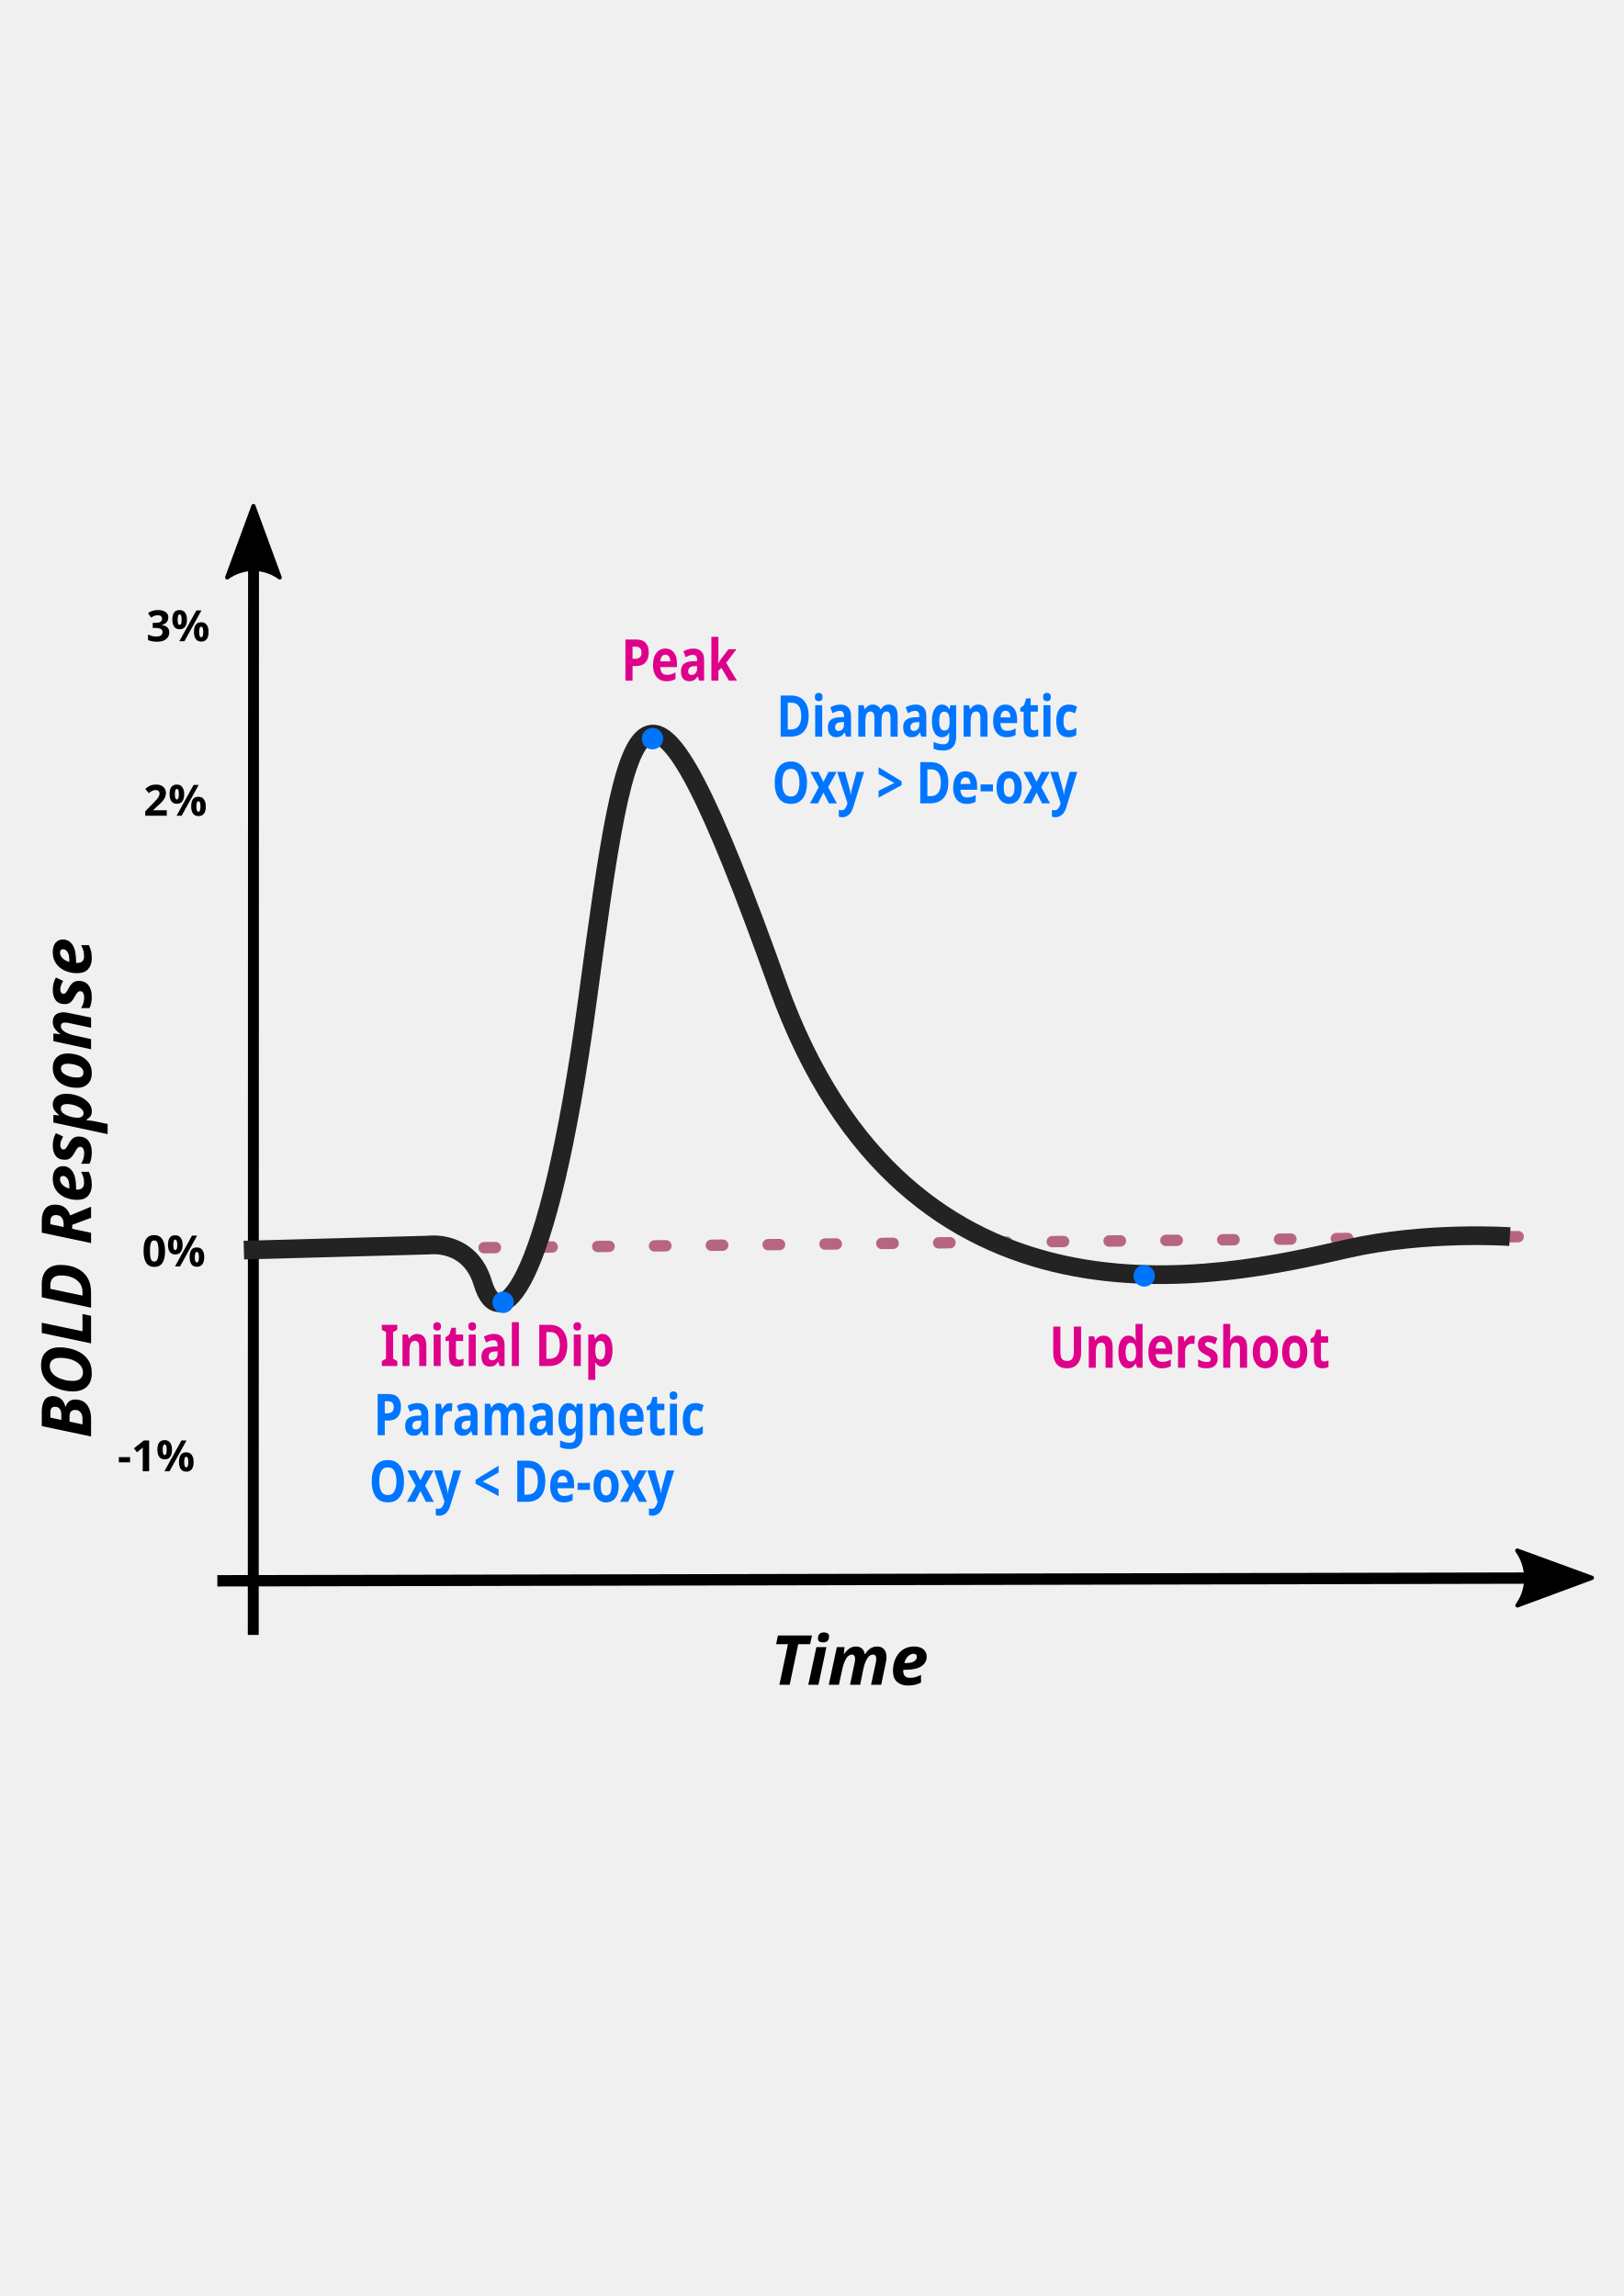
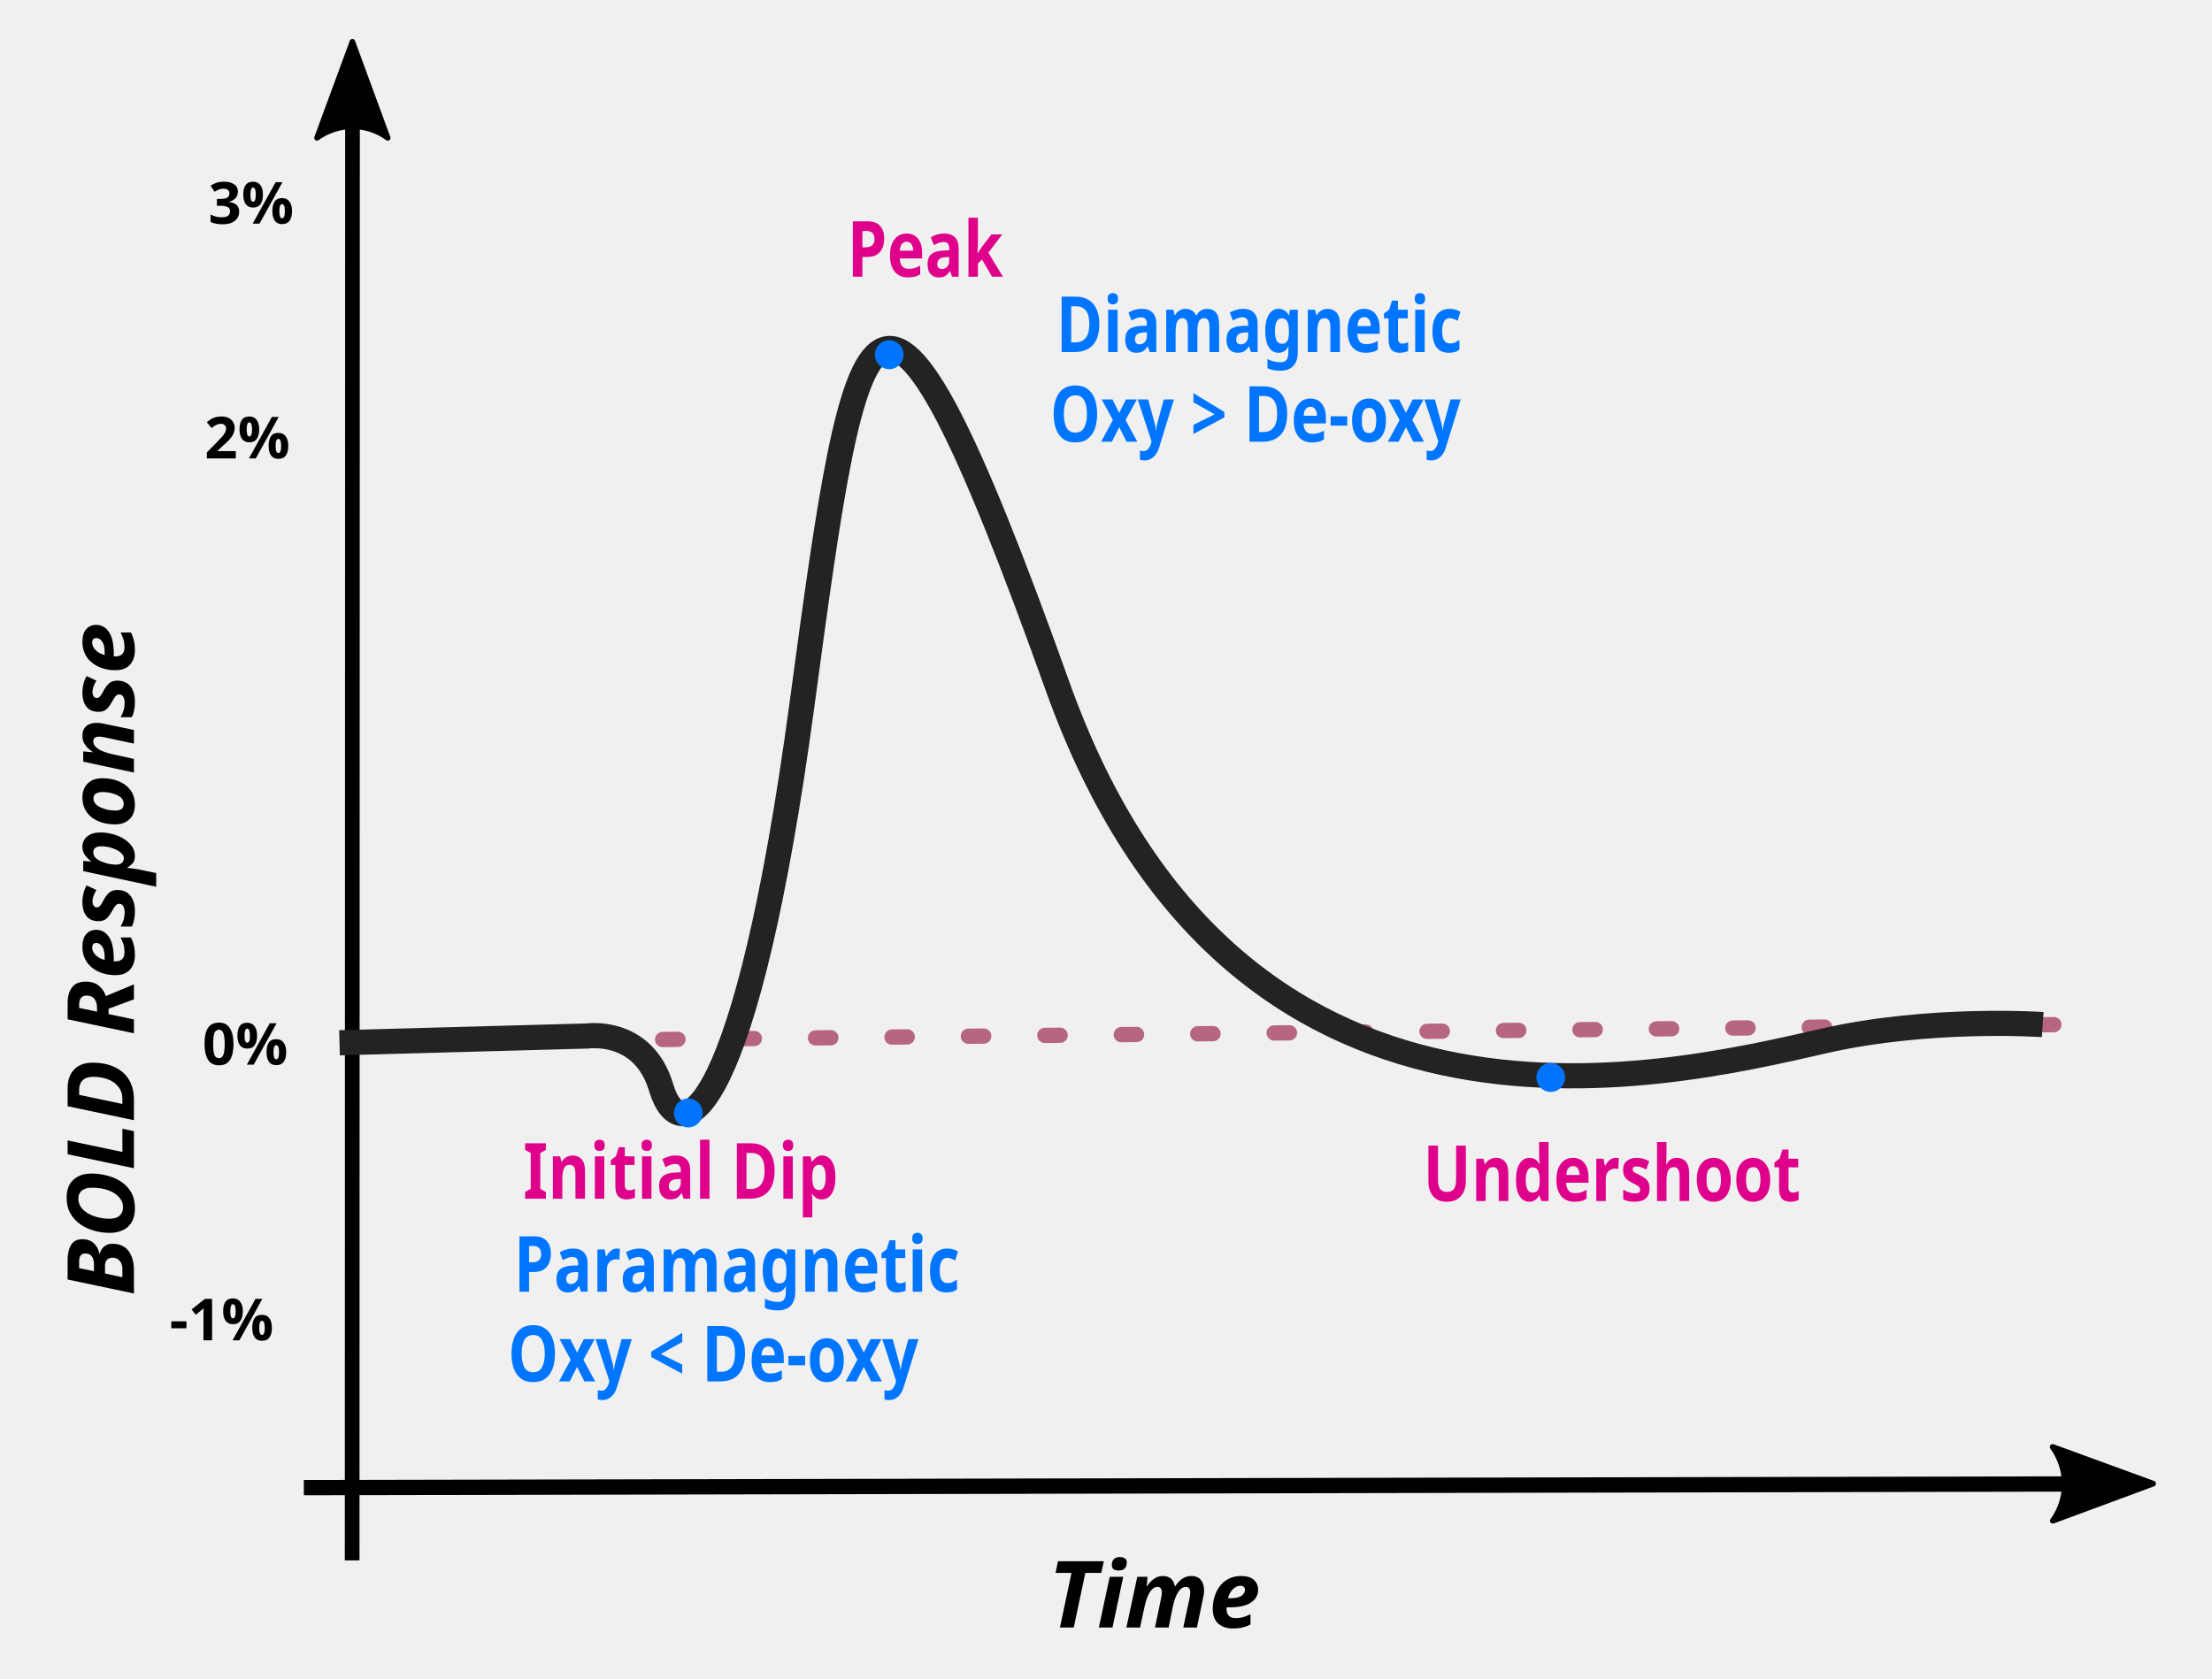
- <svg xmlns="http://www.w3.org/2000/svg" width="210mm" height="297mm" viewBox="0 0 210 297" version="1.1" id="svg308435">
-   <defs id="defs308432">
+ <svg xmlns="http://www.w3.org/2000/svg" id="master-artboard" viewBox="0 0 701.679 532.474" version="1.1" x="0px" y="0px" style="enable-background:new 0 0 1400 980;" width="701.679px" height="532.474px">
+   <rect id="ee-background" x="0" y="0" width="701.679" height="532.474" style="fill: white; fill-opacity: 0; pointer-events: none;" />
+   <defs>
    <marker style="overflow:visible" id="Arrow2Mend" refX="0" refY="0" orient="auto">
      <path transform="scale(-0.6)" d="M 8.719,4.034 -2.207,0.016 8.719,-4.002 c -1.745,2.372 -1.735,5.617 -6e-7,8.035 z" style="fill:context-stroke;fill-rule:evenodd;stroke:context-stroke;stroke-width:0.625;stroke-linejoin:round" id="path256630" />
    </marker>
    <marker style="overflow:visible" id="Arrow2Mend-9" refX="0" refY="0" orient="auto">
      <path transform="scale(-0.6)" d="M 8.719,4.034 -2.207,0.016 8.719,-4.002 c -1.745,2.372 -1.735,5.617 -6e-7,8.035 z" style="fill:context-stroke;fill-rule:evenodd;stroke:context-stroke;stroke-width:0.625;stroke-linejoin:round" id="path256630-6" />
    </marker>
  </defs>
-   <g id="layer1">
-     <path style="display:inline;fill:none;stroke:#000000;stroke-width:1.411;stroke-linecap:butt;stroke-linejoin:miter;stroke-miterlimit:4;stroke-dasharray:none;stroke-opacity:1;marker-end:url(#Arrow2Mend)" d="M 32.756,211.484 32.791,67.319" id="path256601" />
-     <path style="display:inline;fill:none;stroke:#000000;stroke-width:1.47;stroke-linecap:butt;stroke-linejoin:miter;stroke-miterlimit:4;stroke-dasharray:none;stroke-opacity:1;marker-end:url(#Arrow2Mend-9)" d="M 28.112,204.485 203.937,204.12" id="path257087" />
-     <text xml:space="preserve" style="font-style:normal;font-weight:normal;font-size:5.575px;line-height:1.25;font-family:sans-serif;display:inline;fill:#000000;fill-opacity:1;stroke:none;stroke-width:0.836" x="18.365" y="163.816" id="text262386">
-       <tspan id="tspan262384" x="18.365" y="163.816" style="font-style:normal;font-variant:normal;font-weight:bold;font-stretch:normal;font-size:5.575px;font-family:sans-serif;-inkscape-font-specification:'sans-serif Bold';stroke-width:0.836">0%</tspan>
-     </text>
-     <text xml:space="preserve" style="font-style:normal;font-weight:normal;font-size:5.575px;line-height:1.25;font-family:sans-serif;display:inline;fill:#000000;fill-opacity:1;stroke:none;stroke-width:0.836" x="15.198" y="190.321" id="text262386-1">
-       <tspan id="tspan262384-1" x="15.198" y="190.321" style="font-style:normal;font-variant:normal;font-weight:bold;font-stretch:normal;font-size:5.575px;font-family:sans-serif;-inkscape-font-specification:'sans-serif Bold';stroke-width:0.836">-1%</tspan>
-     </text>
-     <text xml:space="preserve" style="font-style:normal;font-weight:normal;font-size:5.575px;line-height:1.25;font-family:sans-serif;display:inline;fill:#000000;fill-opacity:1;stroke:none;stroke-width:0.836" x="18.926" y="82.943" id="text262386-3">
-       <tspan id="tspan262384-8" x="18.926" y="82.943" style="font-style:normal;font-variant:normal;font-weight:bold;font-stretch:normal;font-size:5.575px;font-family:sans-serif;-inkscape-font-specification:'sans-serif Bold';stroke-width:0.836">3%</tspan>
-     </text>
-     <text xml:space="preserve" style="font-style:normal;font-weight:normal;font-size:5.575px;line-height:1.25;font-family:sans-serif;display:inline;fill:#000000;fill-opacity:1;stroke:none;stroke-width:0.836" x="18.572" y="105.519" id="text262386-5">
-       <tspan id="tspan262384-6" x="18.572" y="105.519" style="font-style:normal;font-variant:normal;font-weight:bold;font-stretch:normal;font-size:5.575px;font-family:sans-serif;-inkscape-font-specification:'sans-serif Bold';stroke-width:0.836">2%</tspan>
-     </text>
-     <text xml:space="preserve" style="font-style:normal;font-weight:normal;font-size:8.92px;line-height:1.25;font-family:sans-serif;display:inline;fill:#000000;fill-opacity:1;stroke:none;stroke-width:0.836" x="-186.052" y="11.777" id="text284928" transform="rotate(-90)">
-       <tspan id="tspan284926" x="-186.052" y="11.777" style="font-style:italic;font-variant:normal;font-weight:bold;font-stretch:normal;font-size:8.92px;font-family:sans-serif;-inkscape-font-specification:'sans-serif Bold Italic';stroke-width:0.836">BOLD Response</tspan>
-     </text>
-     <text xml:space="preserve" style="font-style:normal;font-weight:normal;font-size:8.92px;line-height:1.25;font-family:sans-serif;display:inline;fill:#000000;fill-opacity:1;stroke:none;stroke-width:0.836" x="99.644" y="217.936" id="text284928-5">
-       <tspan id="tspan284926-9" x="99.644" y="217.936" style="font-style:italic;font-variant:normal;font-weight:bold;font-stretch:normal;font-size:8.92px;font-family:sans-serif;-inkscape-font-specification:'sans-serif Bold Italic';stroke-width:0.836">Time</tspan>
-     </text>
-     <path style="fill:none;stroke:#b66682;stroke-width:1.47;stroke-linecap:round;stroke-linejoin:miter;stroke-miterlimit:4;stroke-dasharray:1.47, 5.879;stroke-dashoffset:0;stroke-opacity:1" d="M 33.212,161.711 196.951,159.961" id="path201586" />
-     <path style="fill:none;stroke:#232323;stroke-width:2.418;stroke-linecap:butt;stroke-linejoin:miter;stroke-miterlimit:4;stroke-dasharray:none;stroke-opacity:0.993" d="m 31.54,161.711 23.857,-0.653 c 0,0 5.349,-0.784 7.06,4.949 1.94,6.5 8.262,2.425 13.548,-36.846 5.286,-39.271 6.995,-50.878 24.56,-1.747 16.944,47.395 57.505,37.823 73.668,34.124 10.182,-2.33 21.046,-1.576 21.046,-1.576" id="path998-3" />
-     <ellipse style="display:inline;opacity:0.99;fill:#0075ff;fill-opacity:1;stroke:#c31e00;stroke-width:0;stroke-linecap:round;stroke-linejoin:round;stroke-miterlimit:4;stroke-dasharray:none;stroke-opacity:1;paint-order:stroke fill markers" id="path37020-2" cx="65.071" cy="168.46" rx="1.379" ry="1.392" />
-     <ellipse style="display:inline;opacity:0.99;fill:#0075ff;fill-opacity:1;stroke:#c31e00;stroke-width:0;stroke-linecap:round;stroke-linejoin:round;stroke-miterlimit:4;stroke-dasharray:none;stroke-opacity:1;paint-order:stroke fill markers" id="path37020" cx="84.388" cy="95.548" rx="1.379" ry="1.392" />
-     <text xml:space="preserve" style="font-style:normal;font-weight:normal;font-size:6.771px;line-height:1.25;font-family:sans-serif;fill:#000000;fill-opacity:1;stroke:none;stroke-width:0.635" x="110.152" y="94.191" id="text67018" transform="scale(0.9064028,1.103262)">
-       <tspan id="tspan67016" x="110.152" y="94.191" style="font-style:normal;font-variant:normal;font-weight:bold;font-stretch:normal;font-size:6.771px;font-family:Timmana;-inkscape-font-specification:'Timmana Bold';fill:#0075ff;fill-opacity:1;stroke-width:0.635">Oxy &gt; De-oxy</tspan>
-     </text>
-     <text xml:space="preserve" style="font-style:normal;font-weight:normal;font-size:6.771px;line-height:1.25;font-family:sans-serif;fill:#000000;fill-opacity:1;stroke:none;stroke-width:0.635" x="110.779" y="86.374" id="text67018-73" transform="scale(0.9064028,1.103262)">
-       <tspan id="tspan67016-65" x="110.779" y="86.374" style="font-style:normal;font-variant:normal;font-weight:bold;font-stretch:normal;font-size:6.771px;font-family:Timmana;-inkscape-font-specification:'Timmana Bold';fill:#0075ff;fill-opacity:1;stroke-width:0.635">Diamagnetic</tspan>
-     </text>
-     <text xml:space="preserve" style="font-style:normal;font-weight:normal;font-size:6.771px;line-height:1.25;font-family:sans-serif;fill:#000000;fill-opacity:1;stroke:none;stroke-width:0.635" x="88.631" y="79.81" id="text67018-73-6" transform="scale(0.9064028,1.103262)">
-       <tspan id="tspan67016-65-3" x="88.631" y="79.81" style="font-style:normal;font-variant:normal;font-weight:bold;font-stretch:normal;font-size:6.771px;font-family:Timmana;-inkscape-font-specification:'Timmana Bold';fill:#de008b;fill-opacity:1;stroke-width:0.635">Peak</tspan>
-     </text>
-     <text xml:space="preserve" style="font-style:normal;font-weight:normal;font-size:6.771px;line-height:1.25;font-family:sans-serif;fill:#000000;fill-opacity:1;stroke:none;stroke-width:0.635" x="54.266" y="160.164" id="text67018-73-6-8" transform="scale(0.9064028,1.103262)">
-       <tspan id="tspan67016-65-3-8" x="54.266" y="160.164" style="font-style:normal;font-variant:normal;font-weight:bold;font-stretch:normal;font-size:6.771px;font-family:Timmana;-inkscape-font-specification:'Timmana Bold';fill:#de008b;fill-opacity:1;stroke-width:0.635">Initial Dip</tspan>
-     </text>
-     <text xml:space="preserve" style="font-style:normal;font-weight:normal;font-size:6.771px;line-height:1.25;font-family:sans-serif;fill:#000000;fill-opacity:1;stroke:none;stroke-width:0.635" x="52.65" y="176.091" id="text67018-9" transform="scale(0.9064028,1.103262)">
-       <tspan id="tspan67016-4" x="52.65" y="176.091" style="font-style:normal;font-variant:normal;font-weight:bold;font-stretch:normal;font-size:6.771px;font-family:Timmana;-inkscape-font-specification:'Timmana Bold';fill:#0075ff;fill-opacity:1;stroke-width:0.635">Oxy &lt; De-oxy</tspan>
-     </text>
-     <text xml:space="preserve" style="font-style:normal;font-weight:normal;font-size:6.771px;line-height:1.25;font-family:sans-serif;fill:#000000;fill-opacity:1;stroke:none;stroke-width:0.635" x="53.277" y="168.274" id="text67018-73-8" transform="scale(0.9064028,1.103262)">
-       <tspan id="tspan67016-65-1" x="53.277" y="168.274" style="font-style:normal;font-variant:normal;font-weight:bold;font-stretch:normal;font-size:6.771px;font-family:Timmana;-inkscape-font-specification:'Timmana Bold';fill:#0075ff;fill-opacity:1;stroke-width:0.635">Paramagnetic</tspan>
-     </text>
-     <ellipse style="display:inline;opacity:0.99;fill:#0075ff;fill-opacity:1;stroke:#c31e00;stroke-width:0;stroke-linecap:round;stroke-linejoin:round;stroke-miterlimit:4;stroke-dasharray:none;stroke-opacity:1;paint-order:stroke fill markers" id="path37020-2-9" cx="147.983" cy="165.045" rx="1.379" ry="1.392" />
-     <text xml:space="preserve" style="font-style:normal;font-weight:normal;font-size:6.771px;line-height:1.25;font-family:sans-serif;fill:#000000;fill-opacity:1;stroke:none;stroke-width:0.635" x="149.71" y="160.368" id="text67018-73-6-5" transform="scale(0.9064028,1.103262)">
-       <tspan id="tspan67016-65-3-0" x="149.71" y="160.368" style="font-style:normal;font-variant:normal;font-weight:bold;font-stretch:normal;font-size:6.771px;font-family:Timmana;-inkscape-font-specification:'Timmana Bold';fill:#de008b;fill-opacity:1;stroke-width:0.635">Undershoot</tspan>
-     </text>
+   <g transform="matrix(3.299664, 0, 0, 3.299664, 3.623606, -202.7385)">
+     <g id="layer1">
+       <path style="display:inline;fill:none;stroke:#000000;stroke-width:1.411;stroke-linecap:butt;stroke-linejoin:miter;stroke-miterlimit:4;stroke-dasharray:none;stroke-opacity:1;marker-end:url(#Arrow2Mend)" d="M 32.756,211.484 32.791,67.319" id="path256601" />
+       <path style="display:inline;fill:none;stroke:#000000;stroke-width:1.47;stroke-linecap:butt;stroke-linejoin:miter;stroke-miterlimit:4;stroke-dasharray:none;stroke-opacity:1;marker-end:url(#Arrow2Mend-9)" d="M 28.112,204.485 203.937,204.12" id="path257087" />
+       <text style="font-style: normal; font-weight: normal; font-size: 5.575px; line-height: 1.25; font-family: sans-serif; display: inline; fill: rgb(0, 0, 0); fill-opacity: 1; stroke: none; stroke-width: 0.836; white-space: pre;" x="18.365" y="163.816" id="text262386">
+         <tspan id="tspan262384" x="18.365" y="163.816" style="font-style:normal;font-variant:normal;font-weight:bold;font-stretch:normal;font-size:5.575px;font-family:sans-serif;-inkscape-font-specification:'sans-serif Bold';stroke-width:0.836">0%</tspan>
+       </text>
+       <text style="font-style: normal; font-weight: normal; font-size: 5.575px; line-height: 1.25; font-family: sans-serif; display: inline; fill: rgb(0, 0, 0); fill-opacity: 1; stroke: none; stroke-width: 0.836; white-space: pre;" x="15.198" y="190.321" id="text262386-1">
+         <tspan id="tspan262384-1" x="15.198" y="190.321" style="font-style:normal;font-variant:normal;font-weight:bold;font-stretch:normal;font-size:5.575px;font-family:sans-serif;-inkscape-font-specification:'sans-serif Bold';stroke-width:0.836">-1%</tspan>
+       </text>
+       <text style="font-style: normal; font-weight: normal; font-size: 5.575px; line-height: 1.25; font-family: sans-serif; display: inline; fill: rgb(0, 0, 0); fill-opacity: 1; stroke: none; stroke-width: 0.836; white-space: pre;" x="18.926" y="82.943" id="text262386-3">
+         <tspan id="tspan262384-8" x="18.926" y="82.943" style="font-style:normal;font-variant:normal;font-weight:bold;font-stretch:normal;font-size:5.575px;font-family:sans-serif;-inkscape-font-specification:'sans-serif Bold';stroke-width:0.836">3%</tspan>
+       </text>
+       <text style="font-style: normal; font-weight: normal; font-size: 5.575px; line-height: 1.25; font-family: sans-serif; display: inline; fill: rgb(0, 0, 0); fill-opacity: 1; stroke: none; stroke-width: 0.836; white-space: pre;" x="18.572" y="105.519" id="text262386-5">
+         <tspan id="tspan262384-6" x="18.572" y="105.519" style="font-style:normal;font-variant:normal;font-weight:bold;font-stretch:normal;font-size:5.575px;font-family:sans-serif;-inkscape-font-specification:'sans-serif Bold';stroke-width:0.836">2%</tspan>
+       </text>
+       <text style="font-style: normal; font-weight: normal; font-size: 8.92px; line-height: 1.25; font-family: sans-serif; display: inline; fill: rgb(0, 0, 0); fill-opacity: 1; stroke: none; stroke-width: 0.836; white-space: pre;" x="-186.052" y="11.777" id="text284928" transform="rotate(-90)">
+         <tspan id="tspan284926" x="-186.052" y="11.777" style="font-style:italic;font-variant:normal;font-weight:bold;font-stretch:normal;font-size:8.92px;font-family:sans-serif;-inkscape-font-specification:'sans-serif Bold Italic';stroke-width:0.836">BOLD Response</tspan>
+       </text>
+       <text style="font-style: normal; font-weight: normal; font-size: 8.92px; line-height: 1.25; font-family: sans-serif; display: inline; fill: rgb(0, 0, 0); fill-opacity: 1; stroke: none; stroke-width: 0.836; white-space: pre;" x="99.644" y="217.936" id="text284928-5">
+         <tspan id="tspan284926-9" x="99.644" y="217.936" style="font-style:italic;font-variant:normal;font-weight:bold;font-stretch:normal;font-size:8.92px;font-family:sans-serif;-inkscape-font-specification:'sans-serif Bold Italic';stroke-width:0.836">Time</tspan>
+       </text>
+       <path style="fill:none;stroke:#b66682;stroke-width:1.47;stroke-linecap:round;stroke-linejoin:miter;stroke-miterlimit:4;stroke-dasharray:1.47, 5.879;stroke-dashoffset:0;stroke-opacity:1" d="M 33.212,161.711 196.951,159.961" id="path201586" />
+       <path style="fill:none;stroke:#232323;stroke-width:2.418;stroke-linecap:butt;stroke-linejoin:miter;stroke-miterlimit:4;stroke-dasharray:none;stroke-opacity:0.993" d="m 31.54,161.711 23.857,-0.653 c 0,0 5.349,-0.784 7.06,4.949 1.94,6.5 8.262,2.425 13.548,-36.846 5.286,-39.271 6.995,-50.878 24.56,-1.747 16.944,47.395 57.505,37.823 73.668,34.124 10.182,-2.33 21.046,-1.576 21.046,-1.576" id="path998-3" />
+       <path d="M 66.45 168.46 A 1.379 1.392 0 0 1 65.071 169.852 A 1.379 1.392 0 0 1 63.692 168.46 A 1.379 1.392 0 0 1 65.071 167.068 A 1.379 1.392 0 0 1 66.45 168.46 Z" style="display:inline;opacity:0.99;fill:#0075ff;fill-opacity:1;stroke:#c31e00;stroke-width:0;stroke-linecap:round;stroke-linejoin:round;stroke-miterlimit:4;stroke-dasharray:none;stroke-opacity:1;paint-order:stroke fill markers" id="path37020-2" />
+       <path d="M 85.768 95.548 A 1.379 1.392 0 0 1 84.388 96.94 A 1.379 1.392 0 0 1 83.009 95.548 A 1.379 1.392 0 0 1 84.388 94.156 A 1.379 1.392 0 0 1 85.768 95.548 Z" style="display:inline;opacity:0.99;fill:#0075ff;fill-opacity:1;stroke:#c31e00;stroke-width:0;stroke-linecap:round;stroke-linejoin:round;stroke-miterlimit:4;stroke-dasharray:none;stroke-opacity:1;paint-order:stroke fill markers" id="path37020" />
+       <text style="font-style: normal; font-weight: normal; font-size: 6.771px; line-height: 1.25; font-family: sans-serif; fill: rgb(0, 0, 0); fill-opacity: 1; stroke: none; stroke-width: 0.635; white-space: pre;" x="110.152" y="94.191" id="text67018" transform="scale(0.9064028,1.103262)">
+         <tspan id="tspan67016" x="110.152" y="94.191" style="font-style:normal;font-variant:normal;font-weight:bold;font-stretch:normal;font-size:6.771px;font-family:Timmana;-inkscape-font-specification:'Timmana Bold';fill:#0075ff;fill-opacity:1;stroke-width:0.635">Oxy &gt; De-oxy</tspan>
+       </text>
+       <text style="font-style: normal; font-weight: normal; font-size: 6.771px; line-height: 1.25; font-family: sans-serif; fill: rgb(0, 0, 0); fill-opacity: 1; stroke: none; stroke-width: 0.635; white-space: pre;" x="110.779" y="86.374" id="text67018-73" transform="scale(0.9064028,1.103262)">
+         <tspan id="tspan67016-65" x="110.779" y="86.374" style="font-style:normal;font-variant:normal;font-weight:bold;font-stretch:normal;font-size:6.771px;font-family:Timmana;-inkscape-font-specification:'Timmana Bold';fill:#0075ff;fill-opacity:1;stroke-width:0.635">Diamagnetic</tspan>
+       </text>
+       <text style="font-style: normal; font-weight: normal; font-size: 6.771px; line-height: 1.25; font-family: sans-serif; fill: rgb(0, 0, 0); fill-opacity: 1; stroke: none; stroke-width: 0.635; white-space: pre;" x="88.631" y="79.81" id="text67018-73-6" transform="scale(0.9064028,1.103262)">
+         <tspan id="tspan67016-65-3" x="88.631" y="79.81" style="font-style:normal;font-variant:normal;font-weight:bold;font-stretch:normal;font-size:6.771px;font-family:Timmana;-inkscape-font-specification:'Timmana Bold';fill:#de008b;fill-opacity:1;stroke-width:0.635">Peak</tspan>
+       </text>
+       <text style="font-style: normal; font-weight: normal; font-size: 6.771px; line-height: 1.25; font-family: sans-serif; fill: rgb(0, 0, 0); fill-opacity: 1; stroke: none; stroke-width: 0.635; white-space: pre;" x="54.266" y="160.164" id="text67018-73-6-8" transform="scale(0.9064028,1.103262)">
+         <tspan id="tspan67016-65-3-8" x="54.266" y="160.164" style="font-style:normal;font-variant:normal;font-weight:bold;font-stretch:normal;font-size:6.771px;font-family:Timmana;-inkscape-font-specification:'Timmana Bold';fill:#de008b;fill-opacity:1;stroke-width:0.635">Initial Dip</tspan>
+       </text>
+       <text style="font-style: normal; font-weight: normal; font-size: 6.771px; line-height: 1.25; font-family: sans-serif; fill: rgb(0, 0, 0); fill-opacity: 1; stroke: none; stroke-width: 0.635; white-space: pre;" x="52.65" y="176.091" id="text67018-9" transform="scale(0.9064028,1.103262)">
+         <tspan id="tspan67016-4" x="52.65" y="176.091" style="font-style:normal;font-variant:normal;font-weight:bold;font-stretch:normal;font-size:6.771px;font-family:Timmana;-inkscape-font-specification:'Timmana Bold';fill:#0075ff;fill-opacity:1;stroke-width:0.635">Oxy &lt; De-oxy</tspan>
+       </text>
+       <text style="font-style: normal; font-weight: normal; font-size: 6.771px; line-height: 1.25; font-family: sans-serif; fill: rgb(0, 0, 0); fill-opacity: 1; stroke: none; stroke-width: 0.635; white-space: pre;" x="53.277" y="168.274" id="text67018-73-8" transform="scale(0.9064028,1.103262)">
+         <tspan id="tspan67016-65-1" x="53.277" y="168.274" style="font-style:normal;font-variant:normal;font-weight:bold;font-stretch:normal;font-size:6.771px;font-family:Timmana;-inkscape-font-specification:'Timmana Bold';fill:#0075ff;fill-opacity:1;stroke-width:0.635">Paramagnetic</tspan>
+       </text>
+       <path d="M 149.362 165.045 A 1.379 1.392 0 0 1 147.983 166.438 A 1.379 1.392 0 0 1 146.604 165.045 A 1.379 1.392 0 0 1 147.983 163.653 A 1.379 1.392 0 0 1 149.362 165.045 Z" style="display:inline;opacity:0.99;fill:#0075ff;fill-opacity:1;stroke:#c31e00;stroke-width:0;stroke-linecap:round;stroke-linejoin:round;stroke-miterlimit:4;stroke-dasharray:none;stroke-opacity:1;paint-order:stroke fill markers" id="path37020-2-9" />
+       <text style="font-style: normal; font-weight: normal; font-size: 6.771px; line-height: 1.25; font-family: sans-serif; fill: rgb(0, 0, 0); fill-opacity: 1; stroke: none; stroke-width: 0.635; white-space: pre;" x="149.71" y="160.368" id="text67018-73-6-5" transform="scale(0.9064028,1.103262)">
+         <tspan id="tspan67016-65-3-0" x="149.71" y="160.368" style="font-style:normal;font-variant:normal;font-weight:bold;font-stretch:normal;font-size:6.771px;font-family:Timmana;-inkscape-font-specification:'Timmana Bold';fill:#de008b;fill-opacity:1;stroke-width:0.635">Undershoot</tspan>
+       </text>
+     </g>
  </g>
</svg>
